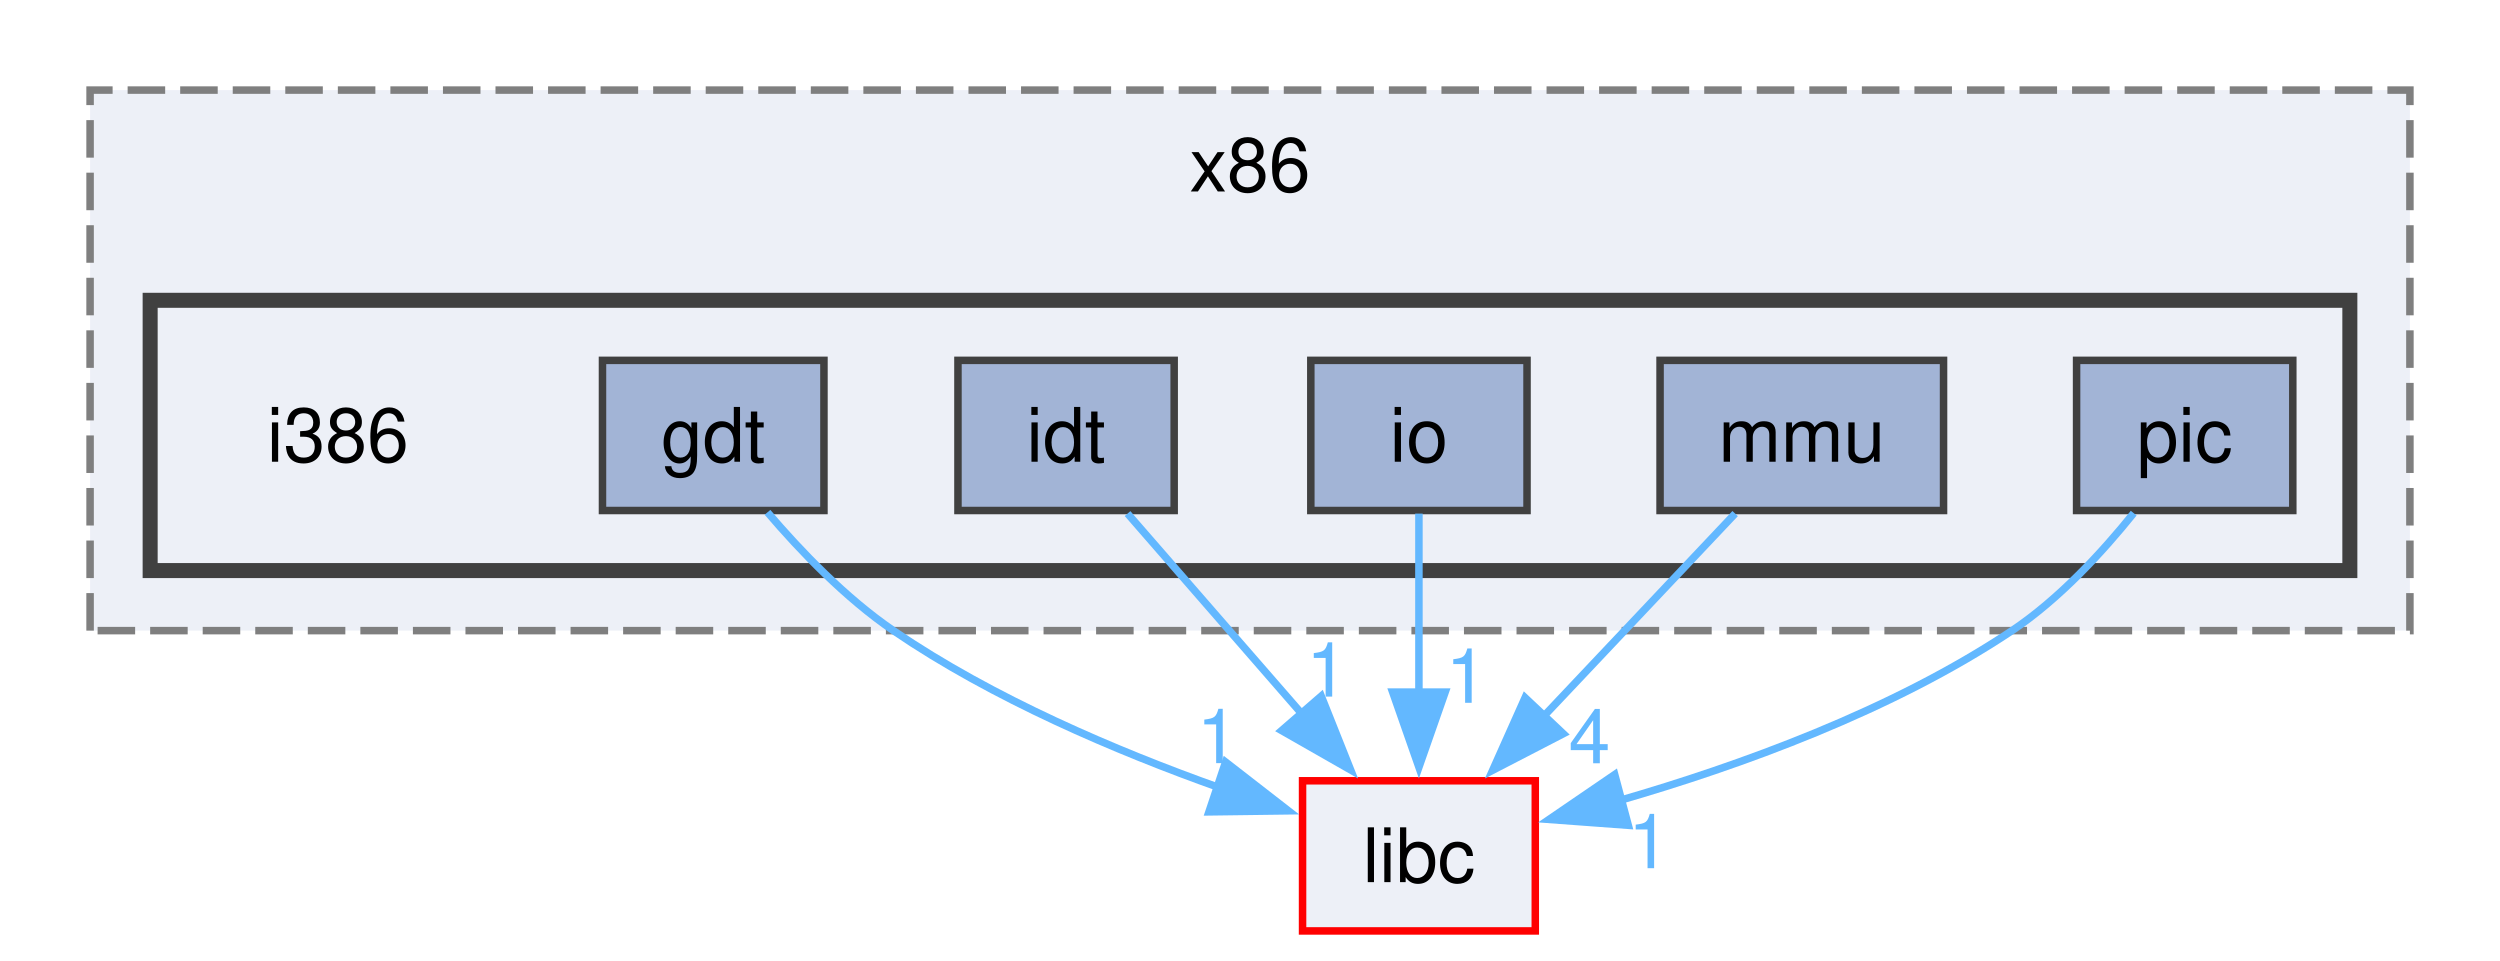
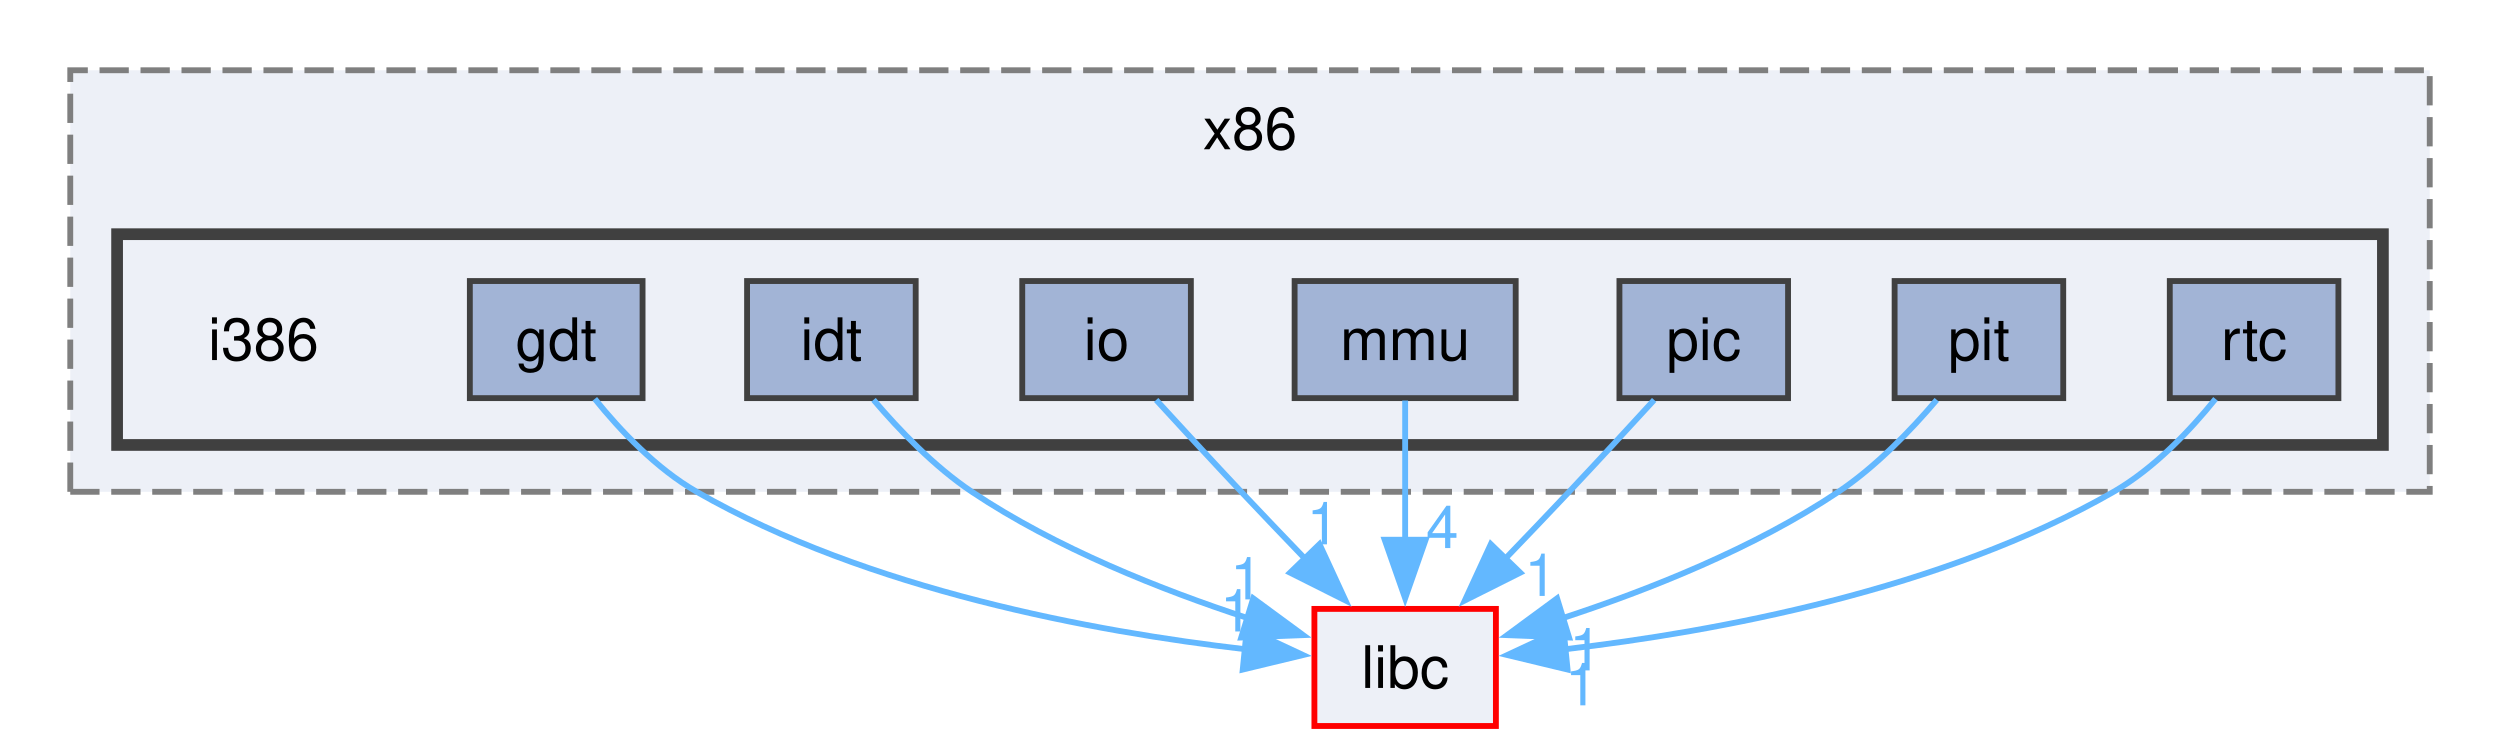
- <svg xmlns="http://www.w3.org/2000/svg" xmlns:xlink="http://www.w3.org/1999/xlink" width="333pt" height="128pt" viewBox="0.00 0.00 333.00 128.00">
+ <svg xmlns="http://www.w3.org/2000/svg" xmlns:xlink="http://www.w3.org/1999/xlink" width="427pt" height="128pt" viewBox="0.00 0.00 427.00 128.00">
  <g id="graph0" class="graph" transform="scale(1 1) rotate(0) translate(4 124)">
    <g id="clust1" class="cluster">
      <g id="a_clust1">
        <a xlink:href="dir_8aa66e5a68be2da2209999477e9ded0d.html" target="_top" xlink:title="x86">
-           <polygon fill="#edf0f7" stroke="#7f7f7f" stroke-dasharray="5,2" points="8,-40 8,-112 317,-112 317,-40 8,-40" />
-           <text xml:space="preserve" text-anchor="middle" x="162.5" y="-98.5" font-family="Helvetica,sans-Serif" font-size="10.00">x86</text>
+           <polygon fill="#edf0f7" stroke="#7f7f7f" stroke-dasharray="5,2" points="8,-40 8,-112 411,-112 411,-40 8,-40" />
+           <text xml:space="preserve" text-anchor="middle" x="209.5" y="-98.5" font-family="Helvetica,sans-Serif" font-size="10.00">x86</text>
        </a>
      </g>
    </g>
    <g id="clust2" class="cluster">
      <g id="a_clust2">
        <a xlink:href="dir_81020c00feeca5ff14e41a00271e439a.html" target="_top">
-           <polygon fill="#edf0f7" stroke="#404040" stroke-width="2" points="16,-48 16,-84 309,-84 309,-48 16,-48" />
+           <polygon fill="#edf0f7" stroke="#404040" stroke-width="2" points="16,-48 16,-84 403,-84 403,-48 16,-48" />
        </a>
      </g>
    </g>
    <g id="node1" class="node">
      <text xml:space="preserve" text-anchor="middle" x="41" y="-62.5" font-family="Helvetica,sans-Serif" font-size="10.00">i386</text>
    </g>
    <g id="node2" class="node">
      <g id="a_node2">
        <a xlink:href="dir_1f2704b796cd10d37e001b780f19bfce.html" target="_top" xlink:title="gdt">
          <polygon fill="#a2b4d6" stroke="#404040" points="105.75,-76 76.25,-76 76.25,-56 105.75,-56 105.75,-76" />
          <text xml:space="preserve" text-anchor="middle" x="91" y="-62.5" font-family="Helvetica,sans-Serif" font-size="10.00">gdt</text>
        </a>
      </g>
    </g>
-     <g id="node7" class="node">
-       <g id="a_node7">
+     <g id="node9" class="node">
+       <g id="a_node9">
        <a xlink:href="dir_fc1eb218ab426e5adb60367f98438da0.html" target="_top" xlink:title="libc">
-           <polygon fill="#edf0f7" stroke="red" points="200.5,-20 169.5,-20 169.5,0 200.5,0 200.5,-20" />
-           <text xml:space="preserve" text-anchor="middle" x="185" y="-6.5" font-family="Helvetica,sans-Serif" font-size="10.00">libc</text>
+           <polygon fill="#edf0f7" stroke="red" points="251.5,-20 220.5,-20 220.5,0 251.5,0 251.5,-20" />
+           <text xml:space="preserve" text-anchor="middle" x="236" y="-6.5" font-family="Helvetica,sans-Serif" font-size="10.00">libc</text>
        </a>
      </g>
    </g>
    <g id="edge1" class="edge">
      <g id="a_edge1">
        <a xlink:href="dir_000010_000028.html" target="_top">
-           <path fill="none" stroke="#63b8ff" d="M98.23,-55.76C102.64,-50.59 108.64,-44.34 115,-40 128.24,-30.96 144.74,-23.95 158.39,-19.09" />
-           <polygon fill="#63b8ff" stroke="#63b8ff" points="159.25,-22.5 167.62,-16 157.03,-15.86 159.25,-22.5" />
+           <path fill="none" stroke="#63b8ff" d="M97.59,-55.87C101.94,-50.47 108.11,-43.95 115,-40 144.31,-23.2 182.97,-16.1 208.62,-13.12" />
+           <polygon fill="#63b8ff" stroke="#63b8ff" points="208.96,-16.61 218.56,-12.12 208.26,-9.64 208.96,-16.61" />
        </a>
      </g>
      <g id="a_edge1-headlabel">
        <a xlink:href="dir_000010_000028.html" target="_top" xlink:title="1">
-           <text xml:space="preserve" text-anchor="middle" x="158.18" y="-22.35" font-family="Helvetica,sans-Serif" font-size="10.00" fill="#63b8ff">1</text>
+           <text xml:space="preserve" text-anchor="middle" x="207.17" y="-16.14" font-family="Helvetica,sans-Serif" font-size="10.00" fill="#63b8ff">1</text>
        </a>
      </g>
    </g>
    <g id="node3" class="node">
      <g id="a_node3">
        <a xlink:href="dir_4046b9db7e96ffed671f895115a53392.html" target="_top" xlink:title="idt">
          <polygon fill="#a2b4d6" stroke="#404040" points="152.4,-76 123.6,-76 123.6,-56 152.4,-56 152.4,-76" />
          <text xml:space="preserve" text-anchor="middle" x="138" y="-62.5" font-family="Helvetica,sans-Serif" font-size="10.00">idt</text>
        </a>
      </g>
    </g>
    <g id="edge2" class="edge">
      <g id="a_edge2">
        <a xlink:href="dir_000016_000028.html" target="_top">
-           <path fill="none" stroke="#63b8ff" d="M146.19,-55.59C152.59,-48.24 161.68,-37.8 169.45,-28.87" />
-           <polygon fill="#63b8ff" stroke="#63b8ff" points="171.99,-31.28 175.91,-21.44 166.71,-26.69 171.99,-31.28" />
+           <path fill="none" stroke="#63b8ff" d="M145.2,-55.71C149.6,-50.53 155.6,-44.28 162,-40 176.39,-30.37 194.45,-23.22 209.12,-18.42" />
+           <polygon fill="#63b8ff" stroke="#63b8ff" points="210.05,-21.8 218.59,-15.52 208,-15.11 210.05,-21.8" />
        </a>
      </g>
      <g id="a_edge2-headlabel">
        <a xlink:href="dir_000016_000028.html" target="_top" xlink:title="1">
-           <text xml:space="preserve" text-anchor="middle" x="172.76" y="-31.21" font-family="Helvetica,sans-Serif" font-size="10.00" fill="#63b8ff">1</text>
+           <text xml:space="preserve" text-anchor="middle" x="208.89" y="-21.62" font-family="Helvetica,sans-Serif" font-size="10.00" fill="#63b8ff">1</text>
        </a>
      </g>
    </g>
    <g id="node4" class="node">
      <g id="a_node4">
        <a xlink:href="dir_6391bb05be3b35b7b3e751274beb198a.html" target="_top" xlink:title="io">
          <polygon fill="#a2b4d6" stroke="#404040" points="199.4,-76 170.6,-76 170.6,-56 199.4,-56 199.4,-76" />
          <text xml:space="preserve" text-anchor="middle" x="185" y="-62.5" font-family="Helvetica,sans-Serif" font-size="10.00">io</text>
        </a>
      </g>
    </g>
    <g id="edge3" class="edge">
      <g id="a_edge3">
        <a xlink:href="dir_000022_000028.html" target="_top">
-           <path fill="none" stroke="#63b8ff" d="M185,-55.59C185,-49.01 185,-39.96 185,-31.73" />
-           <polygon fill="#63b8ff" stroke="#63b8ff" points="188.5,-31.81 185,-21.81 181.5,-31.81 188.5,-31.81" />
+           <path fill="none" stroke="#63b8ff" d="M193.47,-55.69C197.79,-50.97 203.15,-45.15 208,-40 211.51,-36.28 215.3,-32.31 218.92,-28.55" />
+           <polygon fill="#63b8ff" stroke="#63b8ff" points="221.37,-31.06 225.81,-21.44 216.34,-26.19 221.37,-31.06" />
        </a>
      </g>
      <g id="a_edge3-headlabel">
        <a xlink:href="dir_000022_000028.html" target="_top" xlink:title="1">
-           <text xml:space="preserve" text-anchor="middle" x="191.34" y="-30.39" font-family="Helvetica,sans-Serif" font-size="10.00" fill="#63b8ff">1</text>
+           <text xml:space="preserve" text-anchor="middle" x="221.96" y="-31.03" font-family="Helvetica,sans-Serif" font-size="10.00" fill="#63b8ff">1</text>
        </a>
      </g>
    </g>
    <g id="node5" class="node">
      <g id="a_node5">
        <a xlink:href="dir_0951739880926415d340e236892657d5.html" target="_top" xlink:title="mmu">
          <polygon fill="#a2b4d6" stroke="#404040" points="254.88,-76 217.12,-76 217.12,-56 254.88,-56 254.88,-76" />
          <text xml:space="preserve" text-anchor="middle" x="236" y="-62.5" font-family="Helvetica,sans-Serif" font-size="10.00">mmu</text>
        </a>
      </g>
    </g>
    <g id="edge4" class="edge">
      <g id="a_edge4">
        <a xlink:href="dir_000033_000028.html" target="_top">
-           <path fill="none" stroke="#63b8ff" d="M227.12,-55.59C220.1,-48.16 210.1,-37.58 201.61,-28.58" />
-           <polygon fill="#63b8ff" stroke="#63b8ff" points="204.23,-26.27 194.82,-21.4 199.14,-31.07 204.23,-26.27" />
+           <path fill="none" stroke="#63b8ff" d="M236,-55.59C236,-49.01 236,-39.96 236,-31.73" />
+           <polygon fill="#63b8ff" stroke="#63b8ff" points="239.5,-31.81 236,-21.81 232.5,-31.81 239.5,-31.81" />
        </a>
      </g>
      <g id="a_edge4-headlabel">
        <a xlink:href="dir_000033_000028.html" target="_top" xlink:title="4">
-           <text xml:space="preserve" text-anchor="middle" x="207.72" y="-22.33" font-family="Helvetica,sans-Serif" font-size="10.00" fill="#63b8ff">4</text>
+           <text xml:space="preserve" text-anchor="middle" x="242.34" y="-30.39" font-family="Helvetica,sans-Serif" font-size="10.00" fill="#63b8ff">4</text>
        </a>
      </g>
    </g>
    <g id="node6" class="node">
      <g id="a_node6">
        <a xlink:href="dir_29c10adb94d65cbab129fd2ec7c31f6d.html" target="_top" xlink:title="pic">
          <polygon fill="#a2b4d6" stroke="#404040" points="301.4,-76 272.6,-76 272.6,-56 301.4,-56 301.4,-76" />
          <text xml:space="preserve" text-anchor="middle" x="287" y="-62.5" font-family="Helvetica,sans-Serif" font-size="10.00">pic</text>
        </a>
      </g>
    </g>
    <g id="edge5" class="edge">
      <g id="a_edge5">
        <a xlink:href="dir_000035_000028.html" target="_top">
-           <path fill="none" stroke="#63b8ff" d="M280.21,-55.65C276.03,-50.45 270.28,-44.2 264,-40 248.07,-29.35 227.73,-22 211.67,-17.36" />
-           <polygon fill="#63b8ff" stroke="#63b8ff" points="212.89,-14.07 202.33,-14.85 211.08,-20.83 212.89,-14.07" />
+           <path fill="none" stroke="#63b8ff" d="M278.53,-55.69C274.21,-50.97 268.85,-45.15 264,-40 260.49,-36.28 256.7,-32.31 253.08,-28.55" />
+           <polygon fill="#63b8ff" stroke="#63b8ff" points="255.66,-26.19 246.19,-21.44 250.63,-31.06 255.66,-26.19" />
        </a>
      </g>
      <g id="a_edge5-headlabel">
        <a xlink:href="dir_000035_000028.html" target="_top" xlink:title="1">
-           <text xml:space="preserve" text-anchor="middle" x="215.64" y="-8.36" font-family="Helvetica,sans-Serif" font-size="10.00" fill="#63b8ff">1</text>
+           <text xml:space="preserve" text-anchor="middle" x="259.15" y="-22.21" font-family="Helvetica,sans-Serif" font-size="10.00" fill="#63b8ff">1</text>
+         </a>
+       </g>
+     </g>
+     <g id="node7" class="node">
+       <g id="a_node7">
+         <a xlink:href="dir_79fdaf859a0b1aa7268d1c77735f8cd3.html" target="_top" xlink:title="pit">
+           <polygon fill="#a2b4d6" stroke="#404040" points="348.4,-76 319.6,-76 319.6,-56 348.4,-56 348.4,-76" />
+           <text xml:space="preserve" text-anchor="middle" x="334" y="-62.5" font-family="Helvetica,sans-Serif" font-size="10.00">pit</text>
+         </a>
+       </g>
+     </g>
+     <g id="edge6" class="edge">
+       <g id="a_edge6">
+         <a xlink:href="dir_000037_000028.html" target="_top">
+           <path fill="none" stroke="#63b8ff" d="M326.8,-55.71C322.4,-50.53 316.4,-44.28 310,-40 295.61,-30.37 277.55,-23.22 262.88,-18.42" />
+           <polygon fill="#63b8ff" stroke="#63b8ff" points="264,-15.11 253.41,-15.52 261.95,-21.8 264,-15.11" />
+         </a>
+       </g>
+       <g id="a_edge6-headlabel">
+         <a xlink:href="dir_000037_000028.html" target="_top" xlink:title="1">
+           <text xml:space="preserve" text-anchor="middle" x="266.82" y="-9.5" font-family="Helvetica,sans-Serif" font-size="10.00" fill="#63b8ff">1</text>
+         </a>
+       </g>
+     </g>
+     <g id="node8" class="node">
+       <g id="a_node8">
+         <a xlink:href="dir_e9268205ec6812d91ac1fc9c01e1069e.html" target="_top" xlink:title="rtc">
+           <polygon fill="#a2b4d6" stroke="#404040" points="395.4,-76 366.6,-76 366.6,-56 395.4,-56 395.4,-76" />
+           <text xml:space="preserve" text-anchor="middle" x="381" y="-62.5" font-family="Helvetica,sans-Serif" font-size="10.00">rtc</text>
+         </a>
+       </g>
+     </g>
+     <g id="edge7" class="edge">
+       <g id="a_edge7">
+         <a xlink:href="dir_000039_000028.html" target="_top">
+           <path fill="none" stroke="#63b8ff" d="M374.41,-55.87C370.06,-50.47 363.89,-43.95 357,-40 327.69,-23.2 289.03,-16.1 263.38,-13.12" />
+           <polygon fill="#63b8ff" stroke="#63b8ff" points="263.74,-9.64 253.44,-12.12 263.04,-16.61 263.74,-9.64" />
+         </a>
+       </g>
+       <g id="a_edge7-headlabel">
+         <a xlink:href="dir_000039_000028.html" target="_top" xlink:title="1">
+           <text xml:space="preserve" text-anchor="middle" x="266.1" y="-3.53" font-family="Helvetica,sans-Serif" font-size="10.00" fill="#63b8ff">1</text>
        </a>
      </g>
    </g>
  </g>
</svg>
